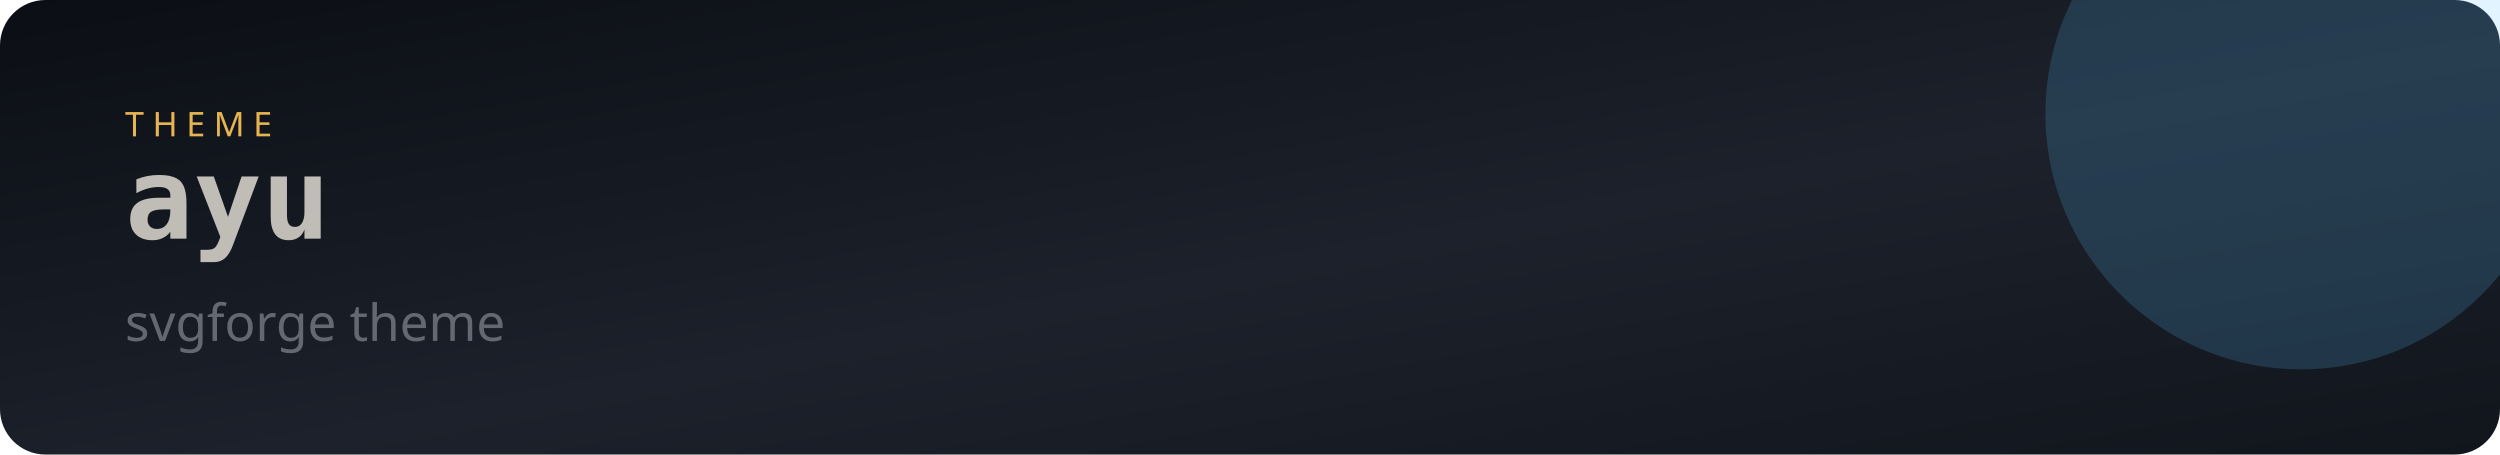
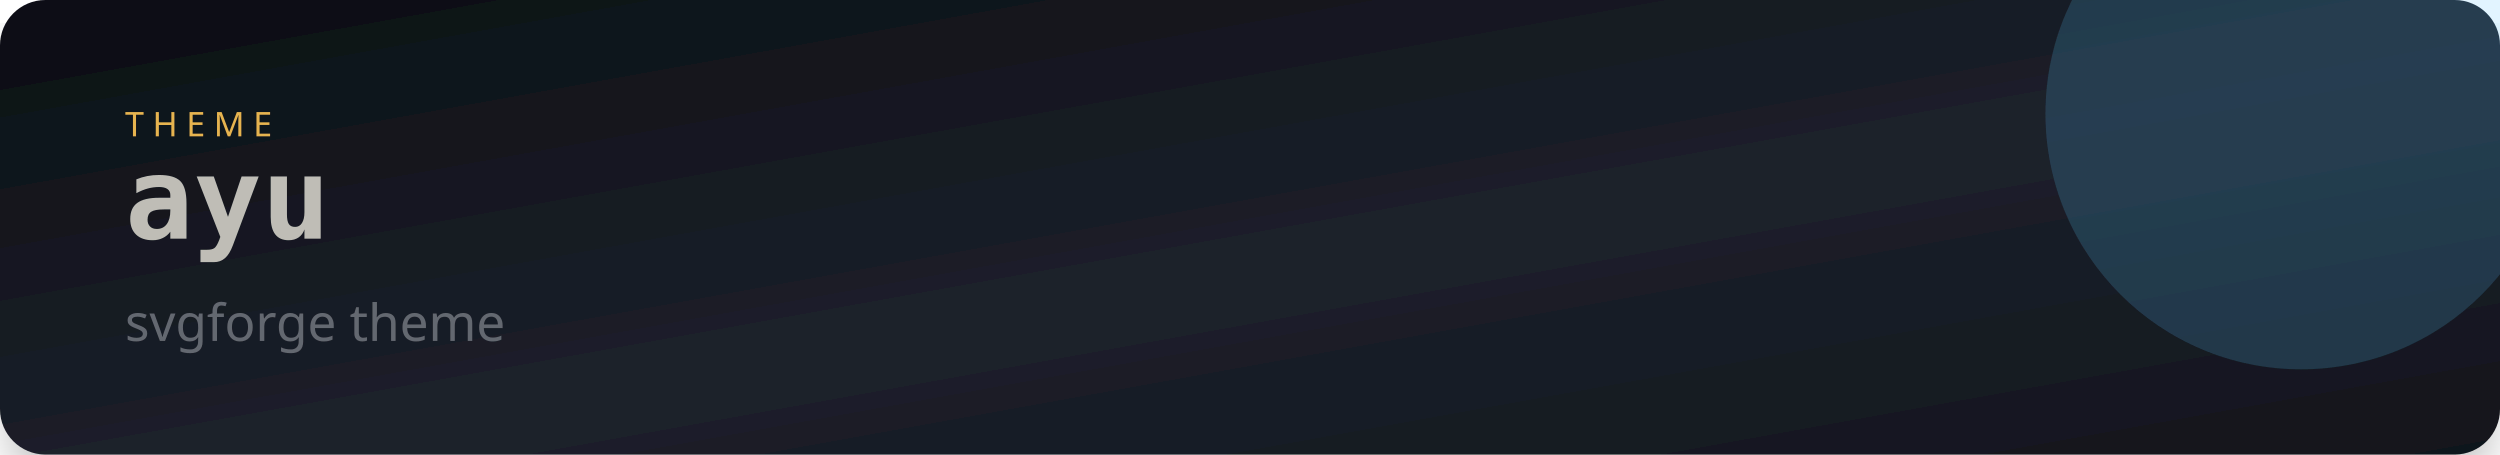
<svg xmlns="http://www.w3.org/2000/svg" width="880" height="160" viewBox="0 0 880 160" role="img" aria-label="ayu">
  <defs>
-     <linearGradient id="grad-ayuayu-e0616dfe" x1="0" y1="0" x2="1" y2="1">
-       <stop offset="0%" stop-color="#0b0e14" />
-       <stop offset="55%" stop-color="#1c212b" />
-       <stop offset="100%" stop-color="#11151c" />
-     </linearGradient>
+     <filter id="shadow-ayu-17b3d" x="-8%" y="-8%" width="120%" height="130%">
+       <feDropShadow dx="0" dy="8" stdDeviation="10" flood-color="#000000" flood-opacity="0.28" />
+     </filter>
  </defs>
-   <rect width="880" height="160" rx="16" fill="url(#grad-ayuayu-e0616dfe)" />
-   <circle cx="810" cy="40" r="90" fill="#59c2ff" fill-opacity="0.18" />
-   <text x="44" y="48" fill="#e6b450" font-family="ui-sans-serif, system-ui, sans-serif" font-size="12" letter-spacing="3">THEME</text>
-   <text x="44" y="84" fill="#bfbdb6" font-family="ui-monospace, SFMono-Regular, Menlo, monospace" font-size="40" font-weight="700">ayu</text>
-   <text x="44" y="120" fill="#646870" font-family="ui-sans-serif, system-ui, sans-serif" font-size="18">svgforge theme</text>
+   <g filter="url(#shadow-ayu-17b3d)">
+     <defs>
+       <linearGradient id="grad-ayuayu-e0616dfe" x1="0" y1="0" x2="1" y2="1">
+         <stop offset="0%" stop-color="#0b0e14" />
+         <stop offset="55%" stop-color="#1c212b" />
+         <stop offset="100%" stop-color="#11151c" />
+       </linearGradient>
+     </defs>
+     <rect width="880" height="160" rx="16" fill="url(#grad-ayuayu-e0616dfe)" />
+     <circle cx="810" cy="40" r="90" fill="#59c2ff" fill-opacity="0.18" />
+     <text x="44" y="48" fill="#e6b450" font-family="ui-sans-serif, system-ui, sans-serif" font-size="12" letter-spacing="3">THEME</text>
+     <text x="44" y="84" fill="#bfbdb6" font-family="ui-monospace, SFMono-Regular, Menlo, monospace" font-size="40" font-weight="700">ayu</text>
+     <text x="44" y="120" fill="#646870" font-family="ui-sans-serif, system-ui, sans-serif" font-size="18">svgforge theme</text>
+   </g>
</svg>
